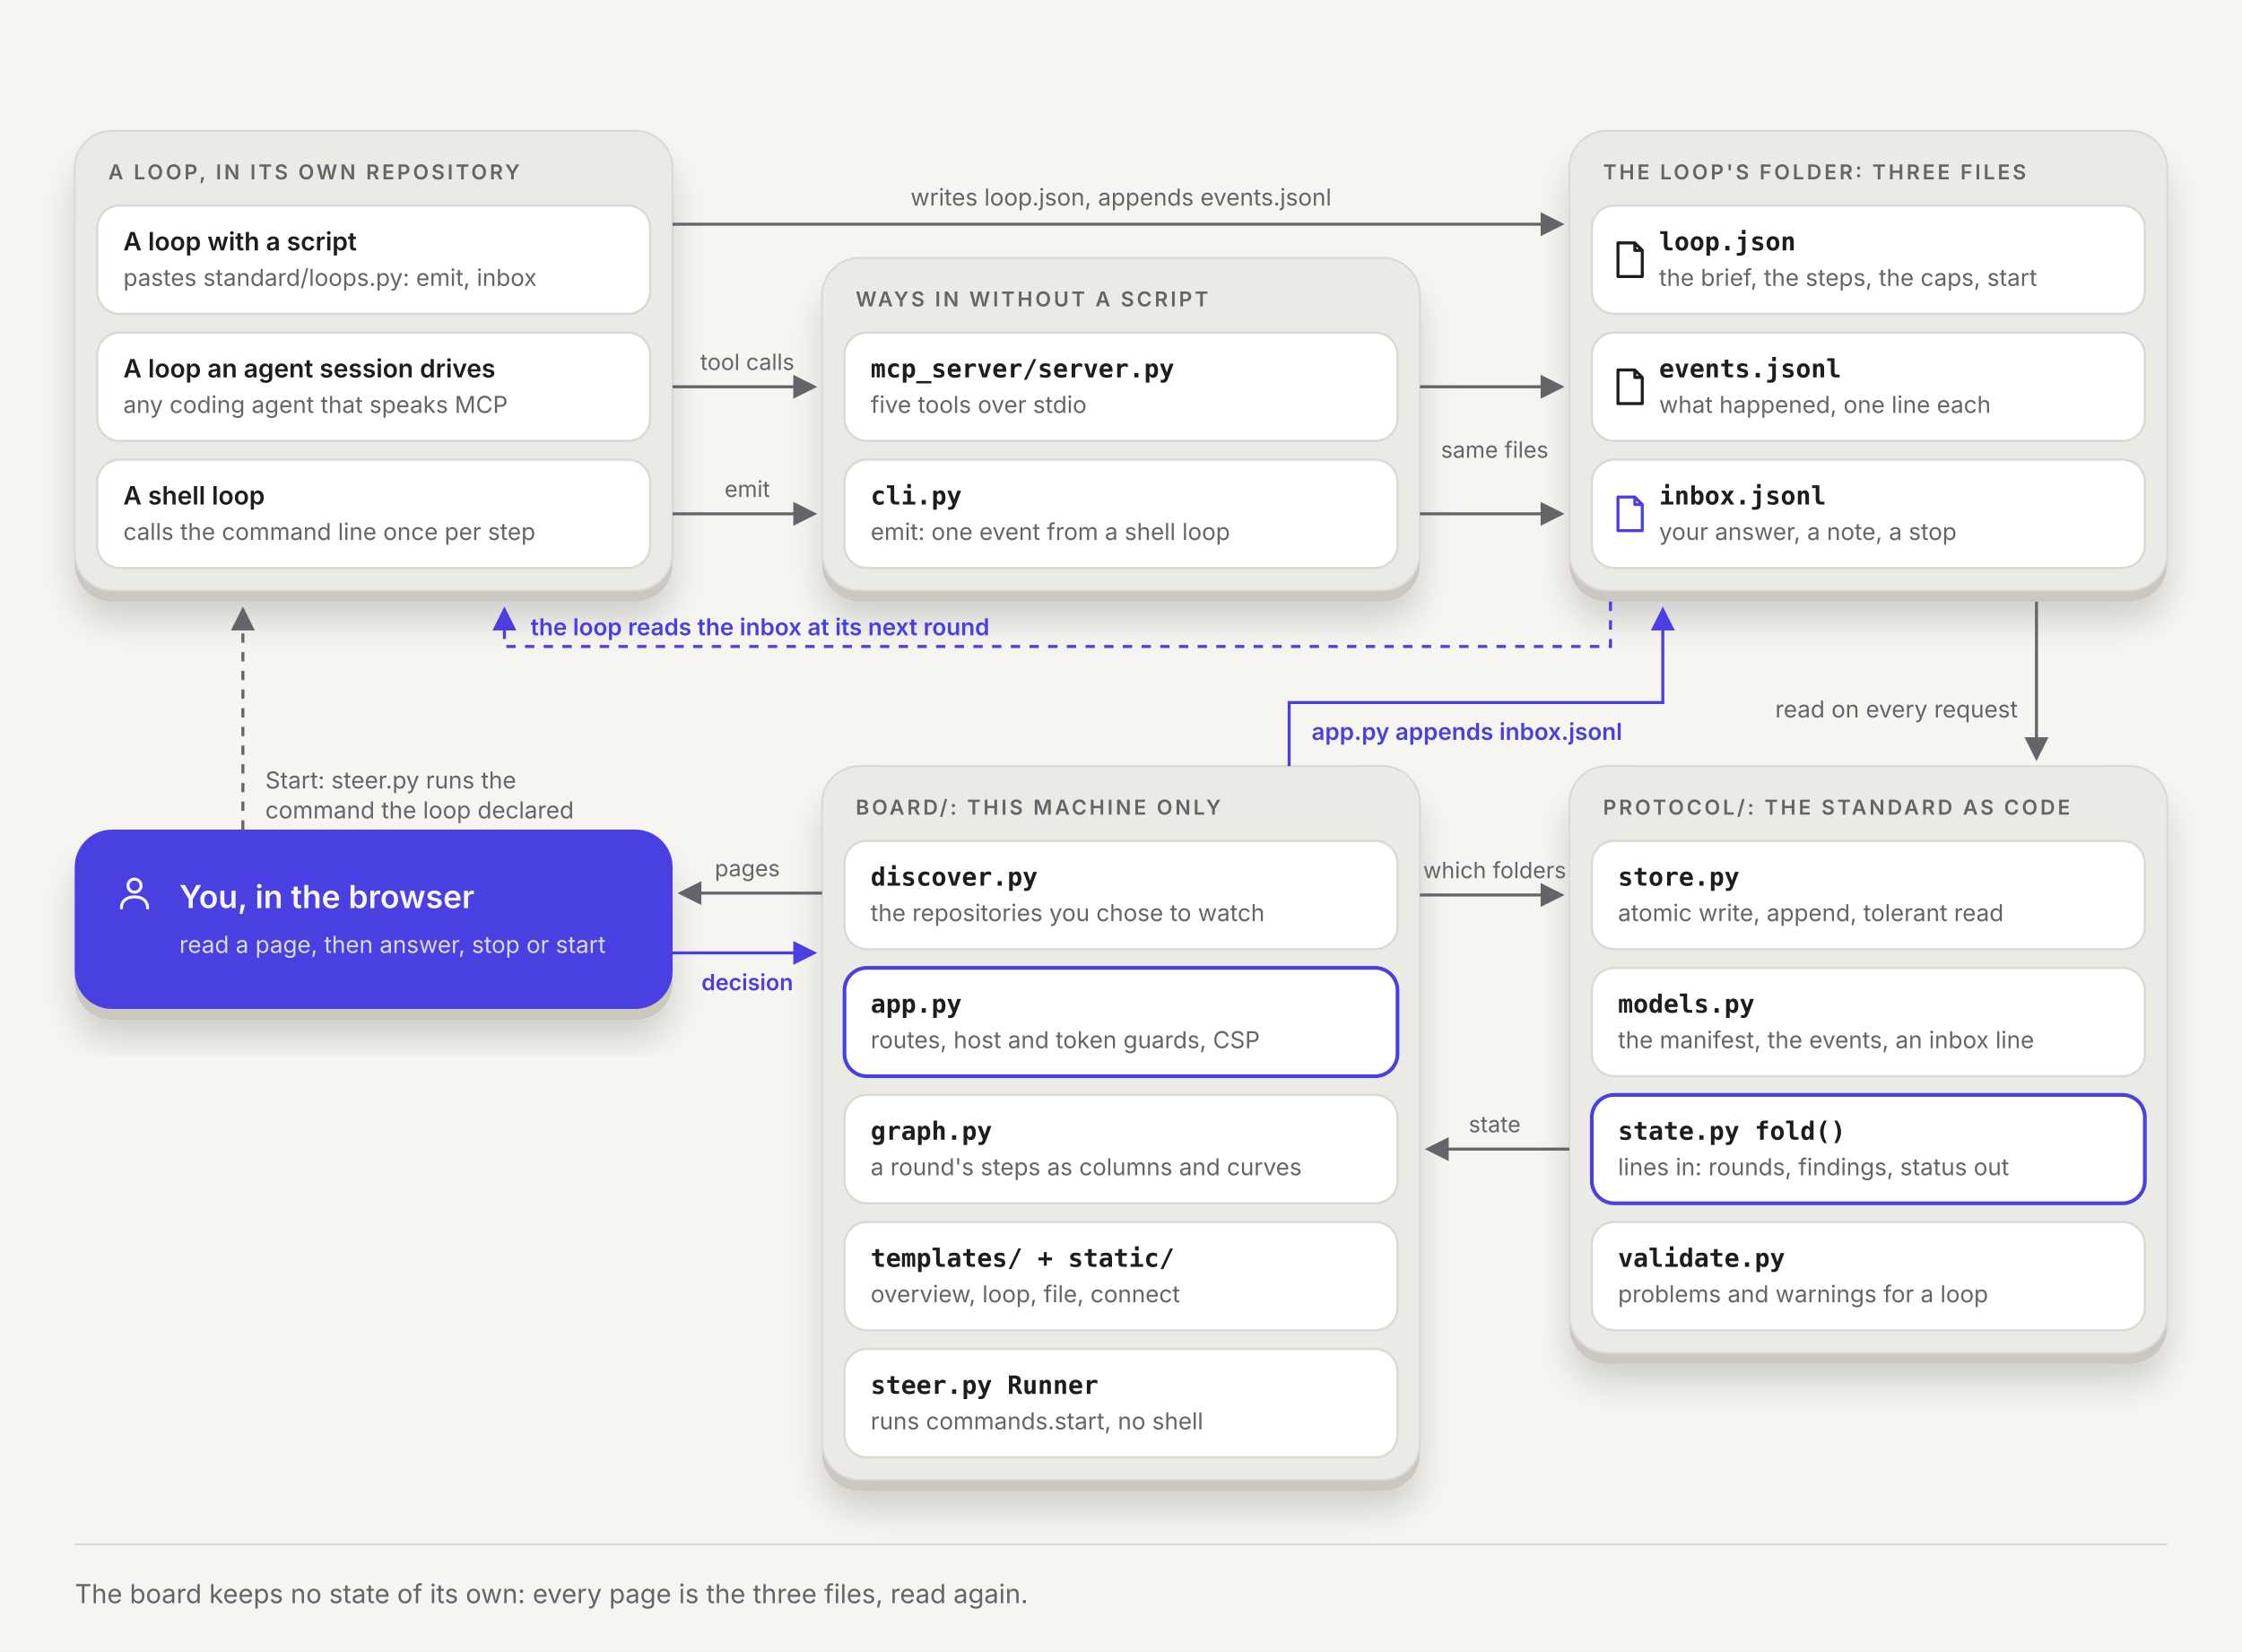
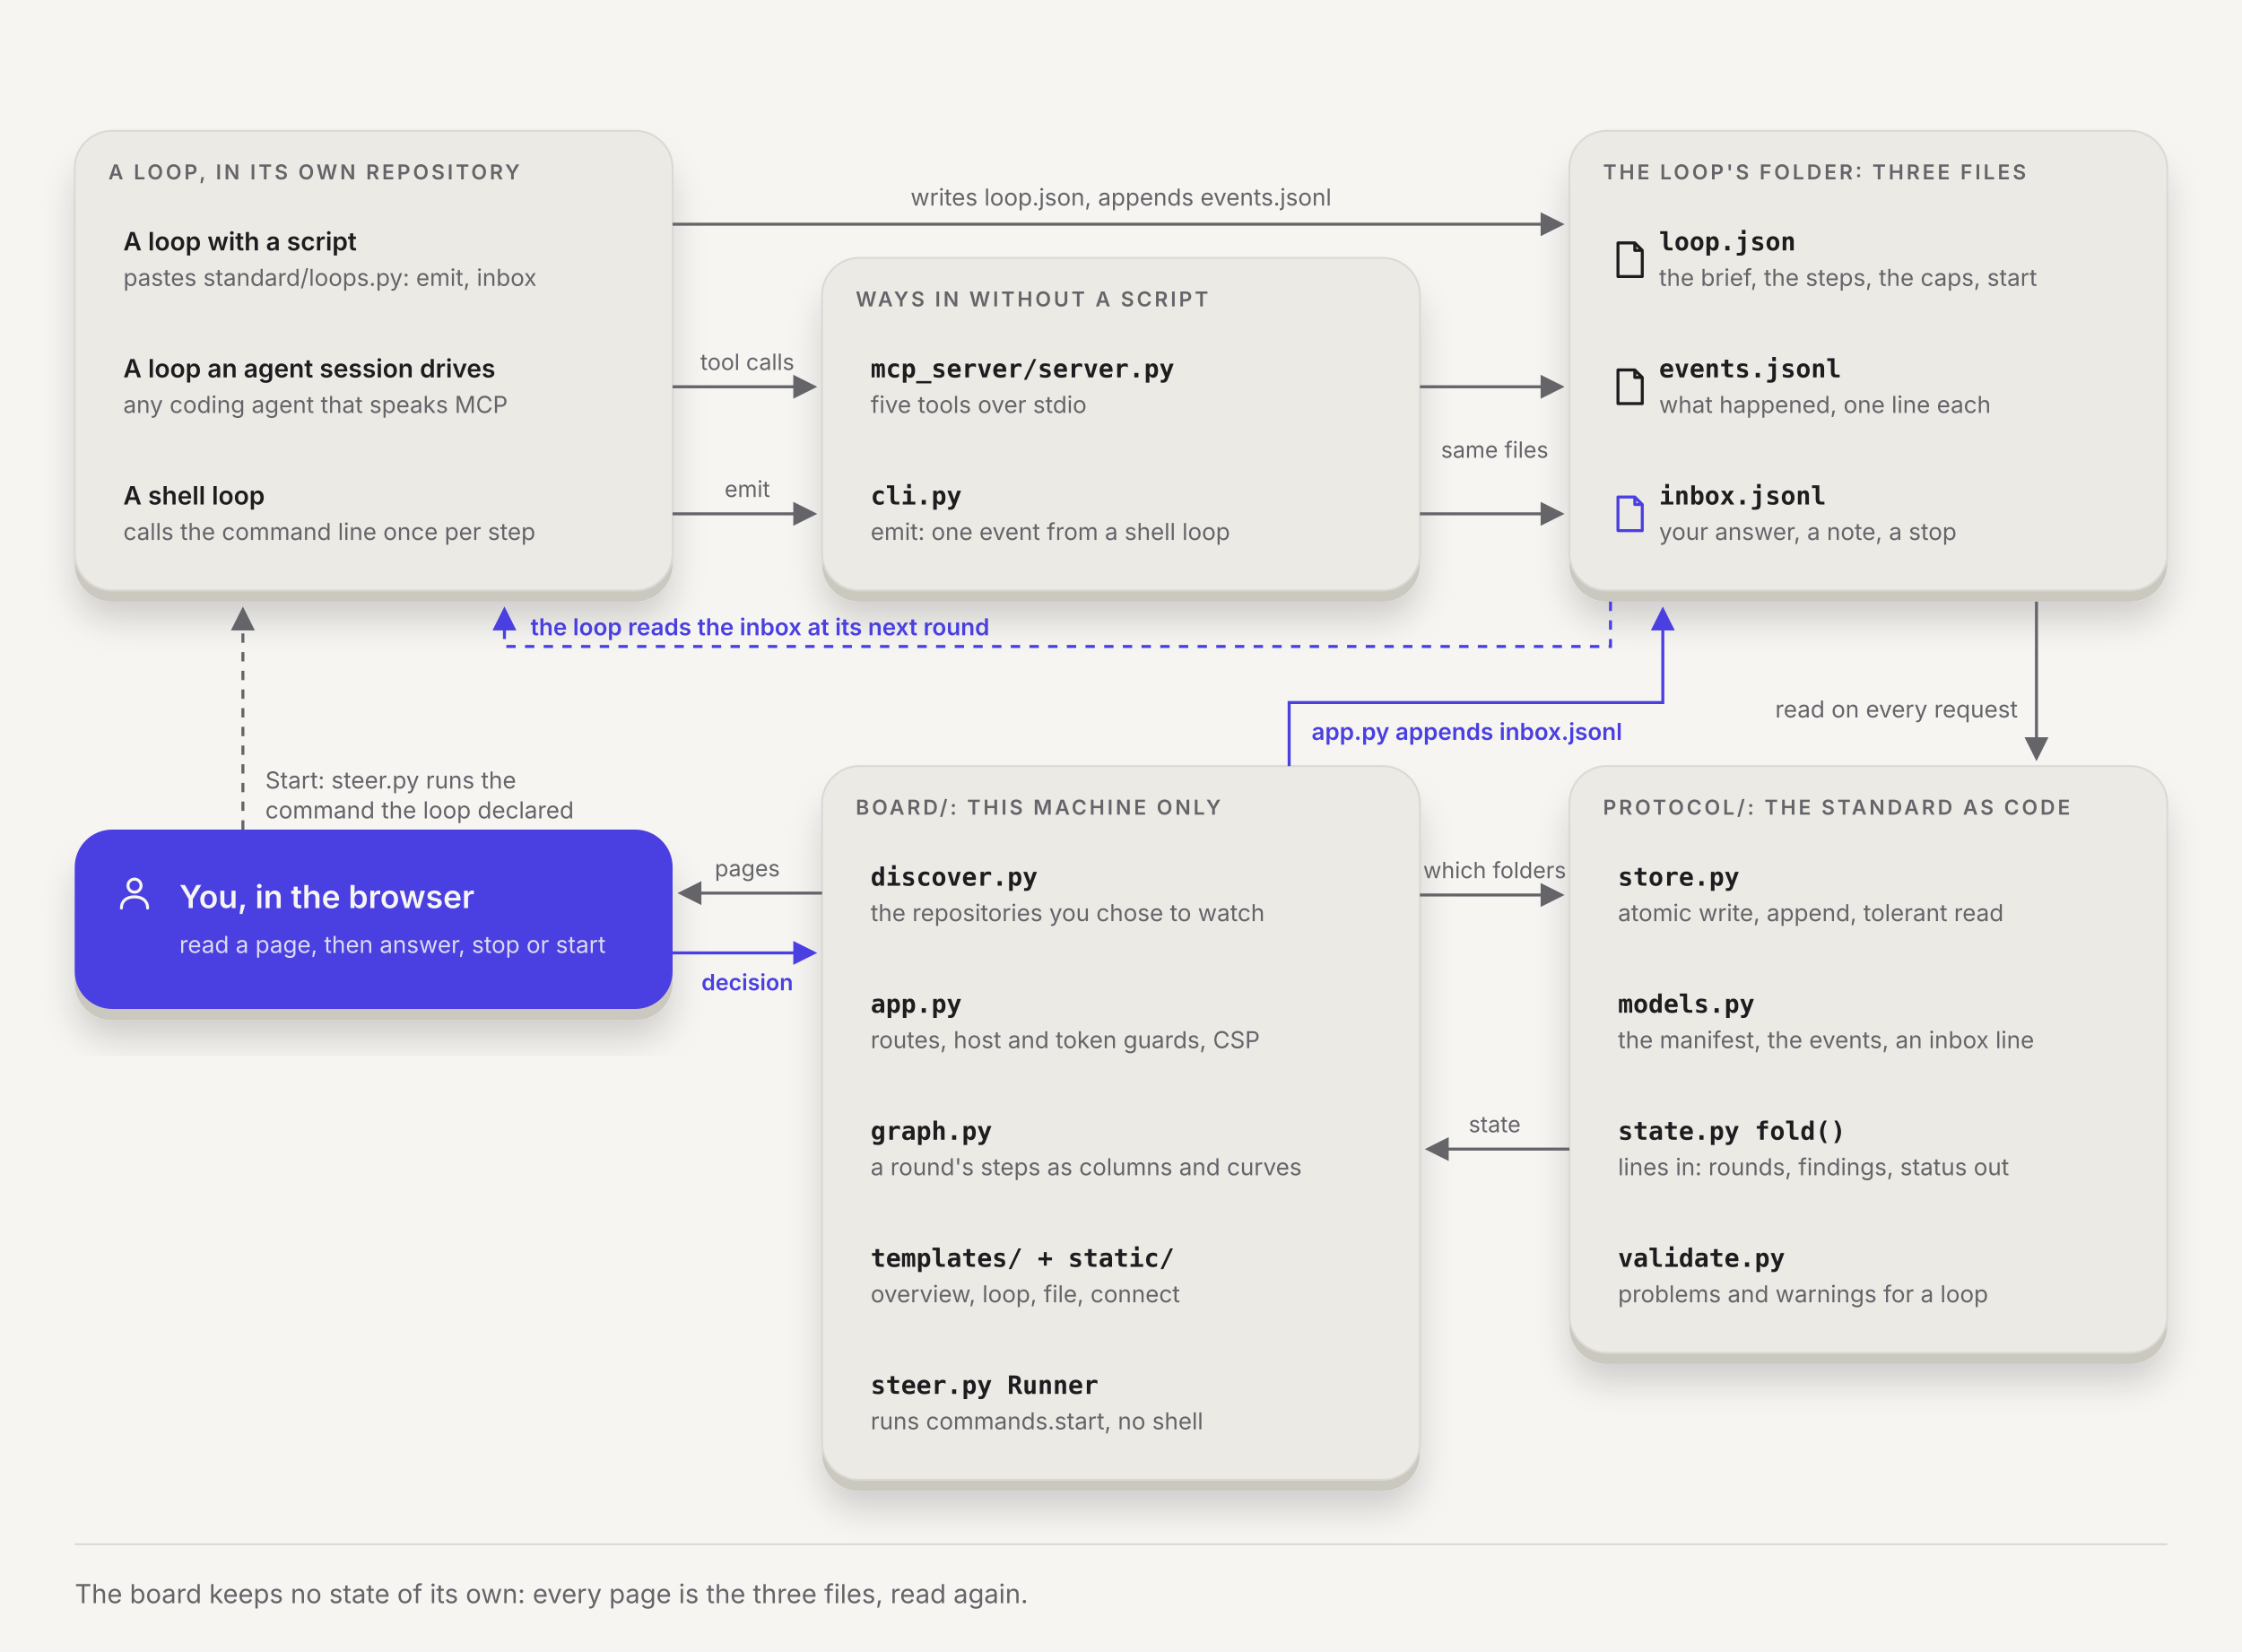
<svg xmlns="http://www.w3.org/2000/svg" width="1200" height="884" viewBox="0 0 1200 884" role="img" aria-label="The parts of Loopcaptain, file by file. A loop in its own repository writes loop.json and appends events.jsonl, either from a script that pastes the helper, or through the MCP server or the command line, which write the same files. The board finds the watched repositories, reads the folder through protocol/store.py on every request, folds the lines into a state in protocol/state.py and renders pages. You read a page and decide: an answer or a stop is appended to inbox.jsonl by app.py, which the loop reads at its next round, and Start runs the one command the loop declared.">
  <rect width="1200" height="884" fill="#F6F5F2" />
  <defs>
    <marker id="tip" viewBox="0 0 8 8" refX="6.5" refY="4" markerWidth="8" markerHeight="8" orient="auto-start-reverse">
      <path d="M0 0 L8 4 L0 8 z" fill="#646469" />
    </marker>
    <marker id="tip-red" viewBox="0 0 8 8" refX="6.5" refY="4" markerWidth="8" markerHeight="8" orient="auto-start-reverse">
      <path d="M0 0 L8 4 L0 8 z" fill="#4A3FE0" />
    </marker>
    <filter id="lift" x="-10%" y="-10%" width="120%" height="130%">
      <feDropShadow dx="0" dy="10" stdDeviation="9" flood-color="#1D1D1F" flood-opacity="0.16" />
    </filter>
  </defs>
  <g font-family="Inter Tight, Inter, ui-sans-serif, -apple-system, Segoe UI, Helvetica, Arial, sans-serif">
    <rect x="40" y="76" width="320" height="246" rx="20" fill="#CBC8C0" filter="url(#lift)" />
    <rect x="40" y="70" width="320" height="246" rx="20" fill="#ECEAE5" stroke="#DAD9D5" />
    <text x="58" y="96" font-size="11" font-weight="600" fill="#646469" letter-spacing="1.4">A LOOP, IN ITS OWN REPOSITORY</text>
-     <rect x="52" y="110" width="296" height="58" rx="12" fill="#FFFFFF" stroke="#DAD9D5" stroke-width="1.2" />
+     <rect x="52" y="110" width="-22.8" height="58" rx="12" fill="#FFFFFF" stroke="#DAD9D5" stroke-width="1.2" />
    <text x="66" y="134" font-size="13.5" font-weight="600" fill="#1D1D1F" font-family="Inter Tight, Inter, ui-sans-serif, -apple-system, Segoe UI, Helvetica, Arial, sans-serif">A loop with a script</text>
    <text x="66" y="153" font-size="12.5" font-weight="400" fill="#646469">pastes standard/loops.py: emit, inbox</text>
-     <rect x="52" y="178" width="296" height="58" rx="12" fill="#FFFFFF" stroke="#DAD9D5" stroke-width="1.2" />
+     <rect x="52" y="178" width="-22.8" height="58" rx="12" fill="#FFFFFF" stroke="#DAD9D5" stroke-width="1.2" />
    <text x="66" y="202" font-size="13.5" font-weight="600" fill="#1D1D1F" font-family="Inter Tight, Inter, ui-sans-serif, -apple-system, Segoe UI, Helvetica, Arial, sans-serif">A loop an agent session drives</text>
    <text x="66" y="221" font-size="12.5" font-weight="400" fill="#646469">any coding agent that speaks MCP</text>
-     <rect x="52" y="246" width="296" height="58" rx="12" fill="#FFFFFF" stroke="#DAD9D5" stroke-width="1.2" />
+     <rect x="52" y="246" width="-22.8" height="58" rx="12" fill="#FFFFFF" stroke="#DAD9D5" stroke-width="1.2" />
    <text x="66" y="270" font-size="13.5" font-weight="600" fill="#1D1D1F" font-family="Inter Tight, Inter, ui-sans-serif, -apple-system, Segoe UI, Helvetica, Arial, sans-serif">A shell loop</text>
    <text x="66" y="289" font-size="12.5" font-weight="400" fill="#646469">calls the command line once per step</text>
    <rect x="440" y="144" width="320" height="178" rx="20" fill="#CBC8C0" filter="url(#lift)" />
    <rect x="440" y="138" width="320" height="178" rx="20" fill="#ECEAE5" stroke="#DAD9D5" />
    <text x="458" y="164" font-size="11" font-weight="600" fill="#646469" letter-spacing="1.4">WAYS IN WITHOUT A SCRIPT</text>
-     <rect x="452" y="178" width="296" height="58" rx="12" fill="#FFFFFF" stroke="#DAD9D5" stroke-width="1.2" />
+     <rect x="452" y="178" width="-22.8" height="58" rx="12" fill="#FFFFFF" stroke="#DAD9D5" stroke-width="1.2" />
    <text x="466" y="202" font-size="13.5" font-weight="600" fill="#1D1D1F" font-family="ui-monospace, SF Mono, Menlo, monospace">mcp_server/server.py</text>
    <text x="466" y="221" font-size="12.5" font-weight="400" fill="#646469">five tools over stdio</text>
-     <rect x="452" y="246" width="296" height="58" rx="12" fill="#FFFFFF" stroke="#DAD9D5" stroke-width="1.2" />
+     <rect x="452" y="246" width="-22.8" height="58" rx="12" fill="#FFFFFF" stroke="#DAD9D5" stroke-width="1.2" />
    <text x="466" y="270" font-size="13.5" font-weight="600" fill="#1D1D1F" font-family="ui-monospace, SF Mono, Menlo, monospace">cli.py</text>
    <text x="466" y="289" font-size="12.5" font-weight="400" fill="#646469">emit: one event from a shell loop</text>
    <rect x="840" y="76" width="320" height="246" rx="20" fill="#CBC8C0" filter="url(#lift)" />
    <rect x="840" y="70" width="320" height="246" rx="20" fill="#ECEAE5" stroke="#DAD9D5" />
    <text x="858" y="96" font-size="11" font-weight="600" fill="#646469" letter-spacing="1.4">THE LOOP'S FOLDER: THREE FILES</text>
-     <rect x="852" y="110" width="296" height="58" rx="12" fill="#FFFFFF" stroke="#DAD9D5" stroke-width="1.2" />
+     <rect x="852" y="110" width="-22.8" height="58" rx="12" fill="#FFFFFF" stroke="#DAD9D5" stroke-width="1.2" />
    <g transform="translate(860 127)" fill="none" stroke="#1D1D1F" stroke-width="1.6" stroke-linecap="round" stroke-linejoin="round">
      <path d="M6 3h9l4 4v14H6z M15 3v4h4" />
    </g>
    <text x="888" y="134" font-size="13.5" font-weight="600" fill="#1D1D1F" font-family="ui-monospace, SF Mono, Menlo, monospace">loop.json</text>
    <text x="888" y="153" font-size="12.5" font-weight="400" fill="#646469">the brief, the steps, the caps, start</text>
-     <rect x="852" y="178" width="296" height="58" rx="12" fill="#FFFFFF" stroke="#DAD9D5" stroke-width="1.2" />
+     <rect x="852" y="178" width="-22.8" height="58" rx="12" fill="#FFFFFF" stroke="#DAD9D5" stroke-width="1.2" />
    <g transform="translate(860 195)" fill="none" stroke="#1D1D1F" stroke-width="1.6" stroke-linecap="round" stroke-linejoin="round">
      <path d="M6 3h9l4 4v14H6z M15 3v4h4" />
    </g>
    <text x="888" y="202" font-size="13.5" font-weight="600" fill="#1D1D1F" font-family="ui-monospace, SF Mono, Menlo, monospace">events.jsonl</text>
    <text x="888" y="221" font-size="12.5" font-weight="400" fill="#646469">what happened, one line each</text>
-     <rect x="852" y="246" width="296" height="58" rx="12" fill="#FFFFFF" stroke="#DAD9D5" stroke-width="1.2" />
+     <rect x="852" y="246" width="-22.8" height="58" rx="12" fill="#FFFFFF" stroke="#DAD9D5" stroke-width="1.2" />
    <g transform="translate(860 263)" fill="none" stroke="#4A3FE0" stroke-width="1.6" stroke-linecap="round" stroke-linejoin="round">
      <path d="M6 3h9l4 4v14H6z M15 3v4h4" />
    </g>
    <text x="888" y="270" font-size="13.5" font-weight="600" fill="#1D1D1F" font-family="ui-monospace, SF Mono, Menlo, monospace">inbox.jsonl</text>
    <text x="888" y="289" font-size="12.5" font-weight="400" fill="#646469">your answer, a note, a stop</text>
    <rect x="840" y="416" width="320" height="314" rx="20" fill="#CBC8C0" filter="url(#lift)" />
    <rect x="840" y="410" width="320" height="314" rx="20" fill="#ECEAE5" stroke="#DAD9D5" />
    <text x="858" y="436" font-size="11" font-weight="600" fill="#646469" letter-spacing="1.4">PROTOCOL/: THE STANDARD AS CODE</text>
-     <rect x="852" y="450" width="296" height="58" rx="12" fill="#FFFFFF" stroke="#DAD9D5" stroke-width="1.2" />
+     <rect x="852" y="450" width="-22.8" height="58" rx="12" fill="#FFFFFF" stroke="#DAD9D5" stroke-width="1.2" />
    <text x="866" y="474" font-size="13.5" font-weight="600" fill="#1D1D1F" font-family="ui-monospace, SF Mono, Menlo, monospace">store.py</text>
    <text x="866" y="493" font-size="12.5" font-weight="400" fill="#646469">atomic write, append, tolerant read</text>
-     <rect x="852" y="518" width="296" height="58" rx="12" fill="#FFFFFF" stroke="#DAD9D5" stroke-width="1.2" />
+     <rect x="852" y="518" width="-22.8" height="58" rx="12" fill="#FFFFFF" stroke="#DAD9D5" stroke-width="1.2" />
    <text x="866" y="542" font-size="13.5" font-weight="600" fill="#1D1D1F" font-family="ui-monospace, SF Mono, Menlo, monospace">models.py</text>
    <text x="866" y="561" font-size="12.5" font-weight="400" fill="#646469">the manifest, the events, an inbox line</text>
-     <rect x="852" y="586" width="296" height="58" rx="12" fill="#FFFFFF" stroke="#4A3FE0" stroke-width="2" />
+     <rect x="852" y="586" width="-22" height="58" rx="12" fill="#FFFFFF" stroke="#4A3FE0" stroke-width="2" />
    <text x="866" y="610" font-size="13.5" font-weight="600" fill="#1D1D1F" font-family="ui-monospace, SF Mono, Menlo, monospace">state.py  fold()</text>
    <text x="866" y="629" font-size="12.5" font-weight="400" fill="#646469">lines in: rounds, findings, status out</text>
-     <rect x="852" y="654" width="296" height="58" rx="12" fill="#FFFFFF" stroke="#DAD9D5" stroke-width="1.2" />
+     <rect x="852" y="654" width="-22.8" height="58" rx="12" fill="#FFFFFF" stroke="#DAD9D5" stroke-width="1.2" />
    <text x="866" y="678" font-size="13.5" font-weight="600" fill="#1D1D1F" font-family="ui-monospace, SF Mono, Menlo, monospace">validate.py</text>
    <text x="866" y="697" font-size="12.5" font-weight="400" fill="#646469">problems and warnings for a loop</text>
    <rect x="440" y="416" width="320" height="382" rx="20" fill="#CBC8C0" filter="url(#lift)" />
    <rect x="440" y="410" width="320" height="382" rx="20" fill="#ECEAE5" stroke="#DAD9D5" />
    <text x="458" y="436" font-size="11" font-weight="600" fill="#646469" letter-spacing="1.4">BOARD/: THIS MACHINE ONLY</text>
-     <rect x="452" y="450" width="296" height="58" rx="12" fill="#FFFFFF" stroke="#DAD9D5" stroke-width="1.2" />
+     <rect x="452" y="450" width="-22.8" height="58" rx="12" fill="#FFFFFF" stroke="#DAD9D5" stroke-width="1.2" />
    <text x="466" y="474" font-size="13.5" font-weight="600" fill="#1D1D1F" font-family="ui-monospace, SF Mono, Menlo, monospace">discover.py</text>
    <text x="466" y="493" font-size="12.5" font-weight="400" fill="#646469">the repositories you chose to watch</text>
-     <rect x="452" y="518" width="296" height="58" rx="12" fill="#FFFFFF" stroke="#4A3FE0" stroke-width="2" />
+     <rect x="452" y="518" width="-22" height="58" rx="12" fill="#FFFFFF" stroke="#4A3FE0" stroke-width="2" />
    <text x="466" y="542" font-size="13.5" font-weight="600" fill="#1D1D1F" font-family="ui-monospace, SF Mono, Menlo, monospace">app.py</text>
    <text x="466" y="561" font-size="12.5" font-weight="400" fill="#646469">routes, host and token guards, CSP</text>
-     <rect x="452" y="586" width="296" height="58" rx="12" fill="#FFFFFF" stroke="#DAD9D5" stroke-width="1.2" />
+     <rect x="452" y="586" width="-22.8" height="58" rx="12" fill="#FFFFFF" stroke="#DAD9D5" stroke-width="1.2" />
    <text x="466" y="610" font-size="13.5" font-weight="600" fill="#1D1D1F" font-family="ui-monospace, SF Mono, Menlo, monospace">graph.py</text>
    <text x="466" y="629" font-size="12.5" font-weight="400" fill="#646469">a round's steps as columns and curves</text>
-     <rect x="452" y="654" width="296" height="58" rx="12" fill="#FFFFFF" stroke="#DAD9D5" stroke-width="1.2" />
+     <rect x="452" y="654" width="-22.8" height="58" rx="12" fill="#FFFFFF" stroke="#DAD9D5" stroke-width="1.2" />
    <text x="466" y="678" font-size="13.5" font-weight="600" fill="#1D1D1F" font-family="ui-monospace, SF Mono, Menlo, monospace">templates/ + static/</text>
    <text x="466" y="697" font-size="12.5" font-weight="400" fill="#646469">overview, loop, file, connect</text>
-     <rect x="452" y="722" width="296" height="58" rx="12" fill="#FFFFFF" stroke="#DAD9D5" stroke-width="1.2" />
+     <rect x="452" y="722" width="-22.8" height="58" rx="12" fill="#FFFFFF" stroke="#DAD9D5" stroke-width="1.2" />
    <text x="466" y="746" font-size="13.5" font-weight="600" fill="#1D1D1F" font-family="ui-monospace, SF Mono, Menlo, monospace">steer.py  Runner</text>
    <text x="466" y="765" font-size="12.5" font-weight="400" fill="#646469">runs commands.start, no shell</text>
    <rect x="40" y="450" width="320" height="96" rx="20" fill="#CBC8C0" filter="url(#lift)" />
    <rect x="40" y="444" width="320" height="96" rx="20" fill="#4A3FE0" />
    <g transform="translate(60 466)" fill="none" stroke="#F6F5F2" stroke-width="1.6" stroke-linecap="round" stroke-linejoin="round">
      <circle cx="12" cy="8" r="3.5" />
      <path d="M5 20c0-4 3-6 7-6s7 2 7 6" />
    </g>
    <text x="96" y="486" font-size="17" font-weight="600" fill="#F6F5F2">You, in the browser</text>
    <text x="96" y="510" font-size="12.5" font-weight="400" fill="#F6F5F2" fill-opacity="0.85">read a page, then answer, stop or start</text>
    <path d="M 360 120 H 835" fill="none" stroke="#646469" stroke-width="1.6" marker-end="url(#tip)" />
    <text x="600" y="110" font-size="12.5" font-weight="400" fill="#646469" text-anchor="middle">writes loop.json, appends events.jsonl</text>
    <path d="M 360 207 H 435" fill="none" stroke="#646469" stroke-width="1.6" marker-end="url(#tip)" />
    <text x="400" y="198" font-size="12" font-weight="400" fill="#646469" text-anchor="middle">tool calls</text>
    <path d="M 360 275 H 435" fill="none" stroke="#646469" stroke-width="1.6" marker-end="url(#tip)" />
    <text x="400" y="266" font-size="12" font-weight="400" fill="#646469" text-anchor="middle">emit</text>
    <path d="M 760 207 H 835" fill="none" stroke="#646469" stroke-width="1.6" marker-end="url(#tip)" />
    <path d="M 760 275 H 835" fill="none" stroke="#646469" stroke-width="1.6" marker-end="url(#tip)" />
    <text x="800" y="245" font-size="12" font-weight="400" fill="#646469" text-anchor="middle">same files</text>
    <path d="M 1090 322 V 405" fill="none" stroke="#646469" stroke-width="1.6" marker-end="url(#tip)" />
    <text x="1080" y="384" font-size="12.5" font-weight="400" fill="#646469" text-anchor="end">read on every request</text>
    <path d="M 840 615 H 765" fill="none" stroke="#646469" stroke-width="1.6" marker-end="url(#tip)" />
    <text x="800" y="606" font-size="12" font-weight="400" fill="#646469" text-anchor="middle">state</text>
    <path d="M 760 479 H 835" fill="none" stroke="#646469" stroke-width="1.6" marker-end="url(#tip)" />
    <text x="800" y="470" font-size="12" font-weight="400" fill="#646469" text-anchor="middle">which folders</text>
    <path d="M 440 478 H 365" fill="none" stroke="#646469" stroke-width="1.6" marker-end="url(#tip)" />
    <text x="400" y="469" font-size="12" font-weight="400" fill="#646469" text-anchor="middle">pages</text>
    <path d="M 360 510 H 435" fill="none" stroke="#4A3FE0" stroke-width="1.6" marker-end="url(#tip-red)" />
    <text x="400" y="530" font-size="12" font-weight="600" fill="#4A3FE0" text-anchor="middle">decision</text>
    <path d="M 690 410 V 376 H 890 V 327" fill="none" stroke="#4A3FE0" stroke-width="1.6" marker-end="url(#tip-red)" />
    <text x="702" y="396" font-size="12.5" font-weight="600" fill="#4A3FE0">app.py appends inbox.jsonl</text>
    <path d="M 862 322 V 346 H 270 V 327" fill="none" stroke="#4A3FE0" stroke-width="1.6" stroke-dasharray="5 5" marker-end="url(#tip-red)" />
    <text x="284" y="340" font-size="12.5" font-weight="600" fill="#4A3FE0">the loop reads the inbox at its next round</text>
    <path d="M 130 444 V 327" fill="none" stroke="#646469" stroke-width="1.6" stroke-dasharray="5 5" marker-end="url(#tip)" />
    <text x="142" y="422" font-size="12.5" font-weight="400" fill="#646469">Start: steer.py runs the</text>
    <text x="142" y="438" font-size="12.5" font-weight="400" fill="#646469">command the loop declared</text>
    <rect x="40" y="826" width="1120" height="1" fill="#DAD9D5" />
    <text x="40" y="858" font-size="14" font-weight="400" fill="#646469">The board keeps no state of its own: every page is the three files, read again.</text>
  </g>
</svg>
